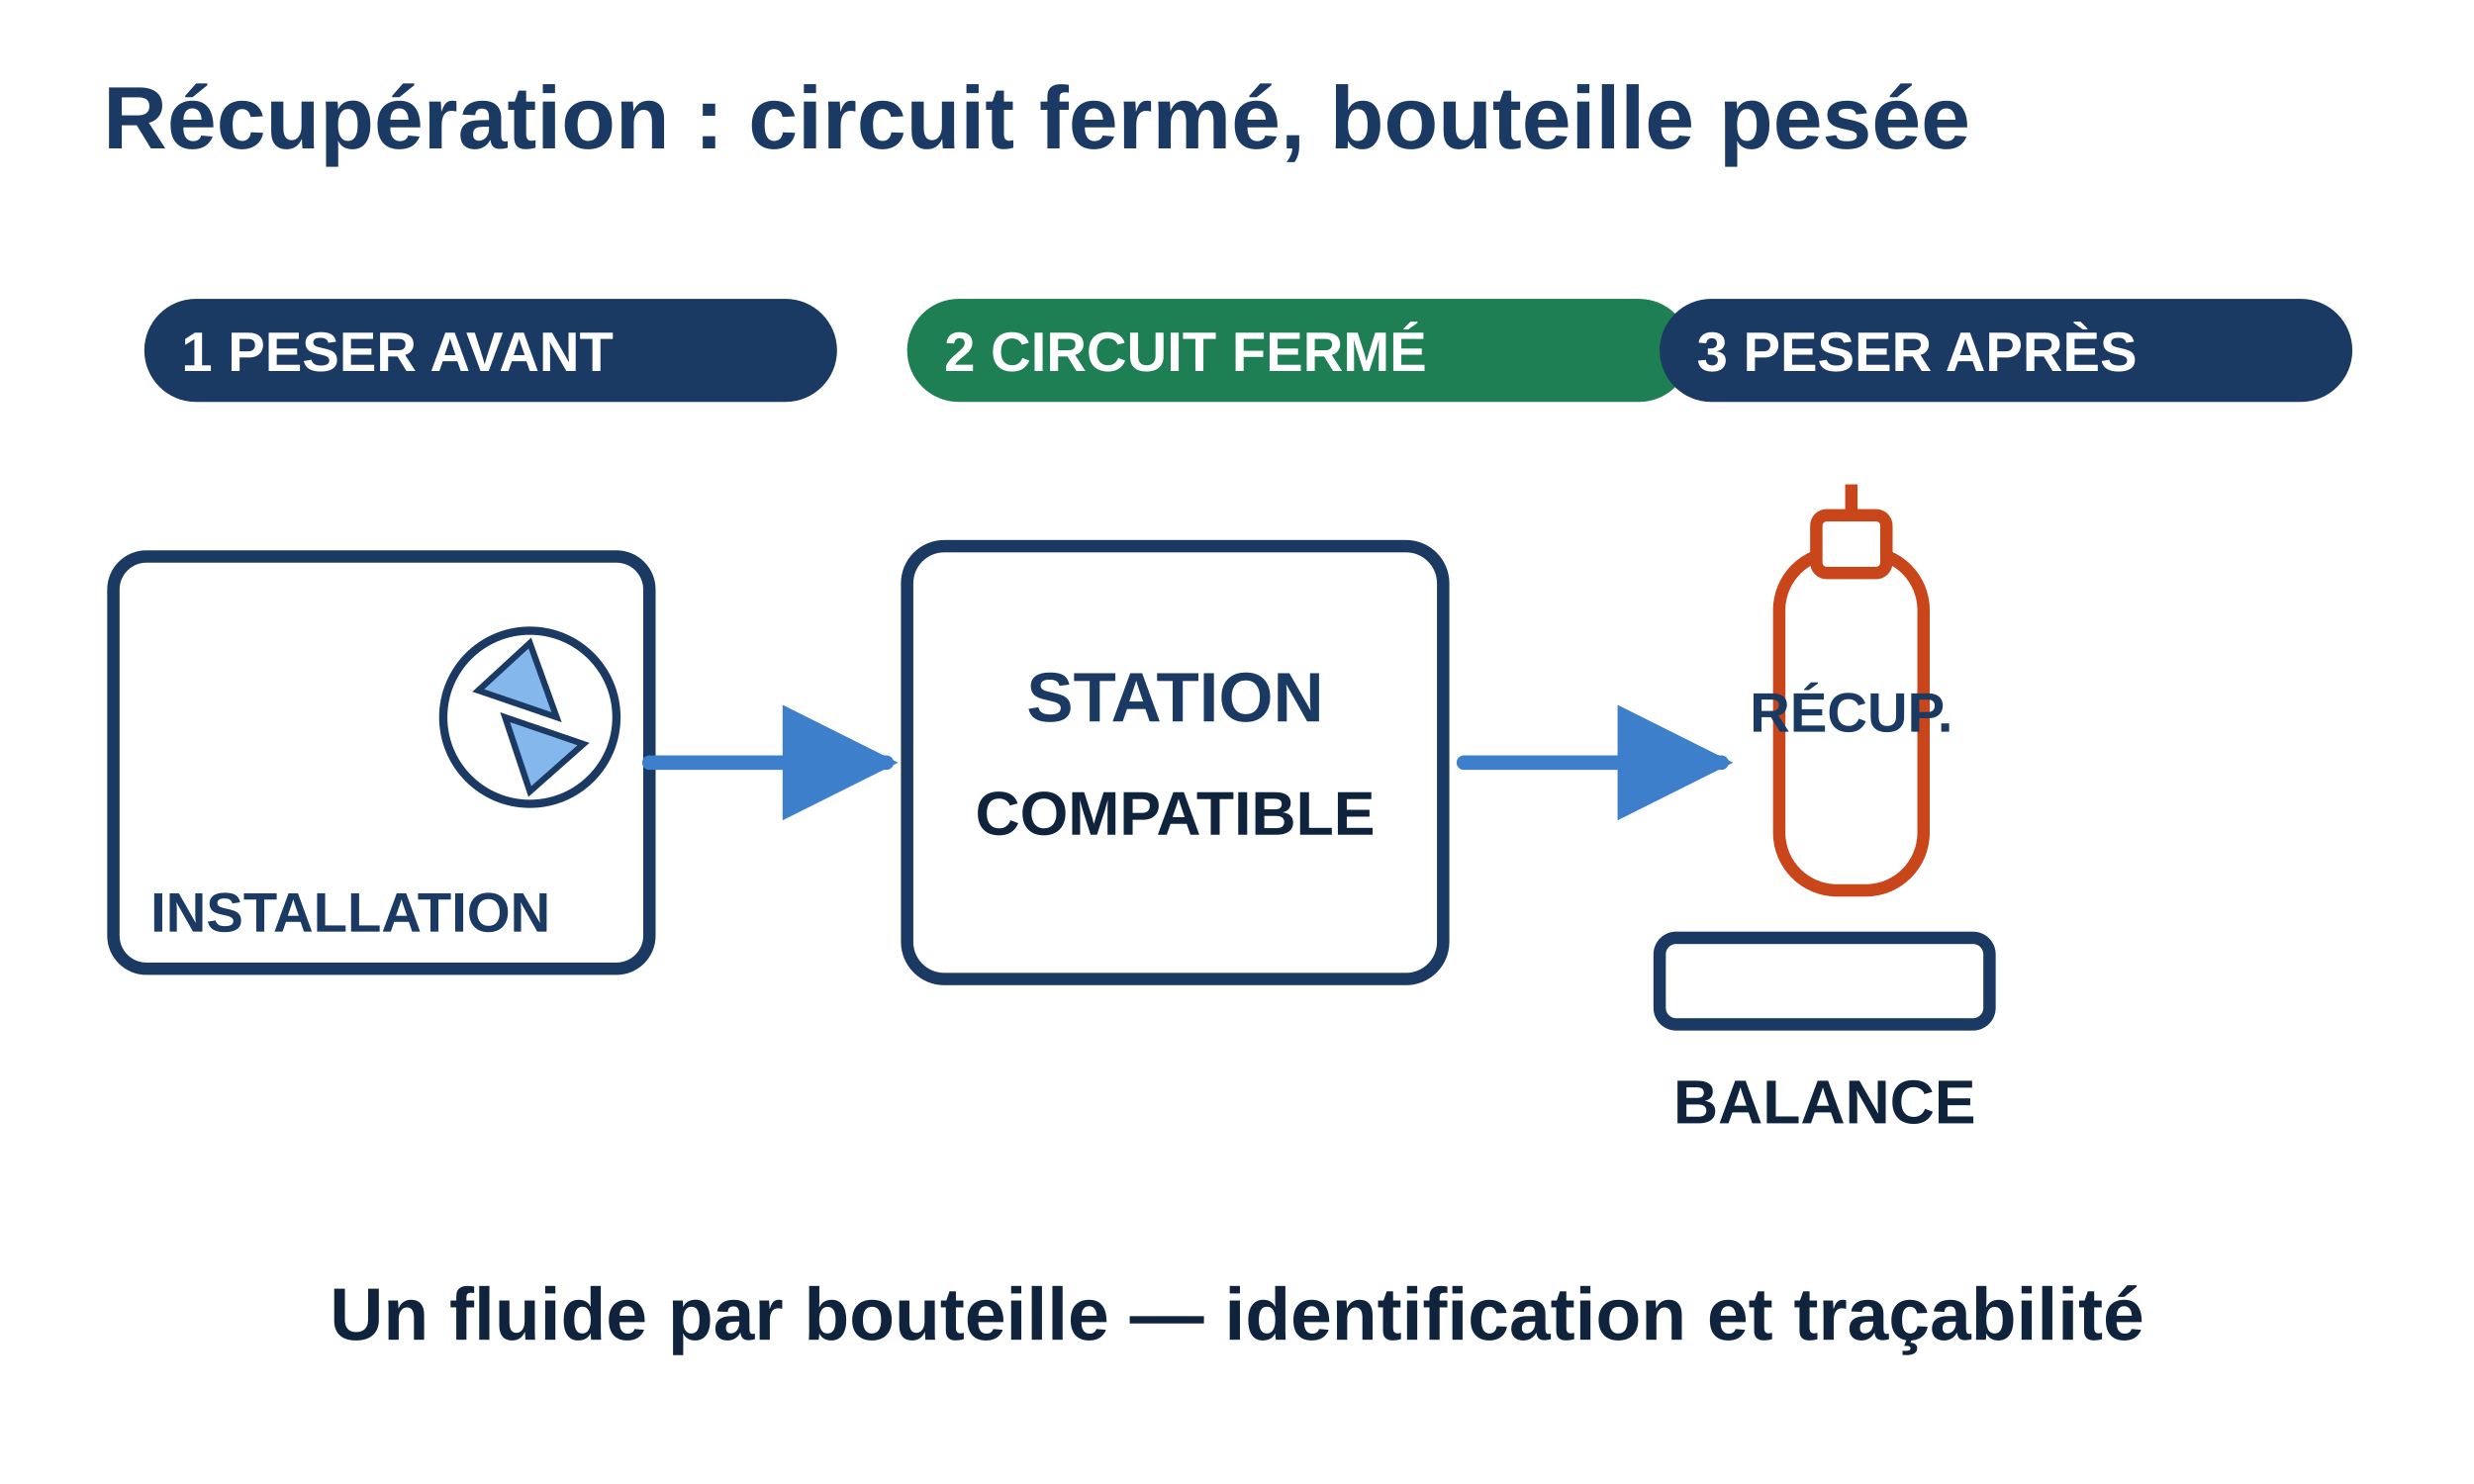
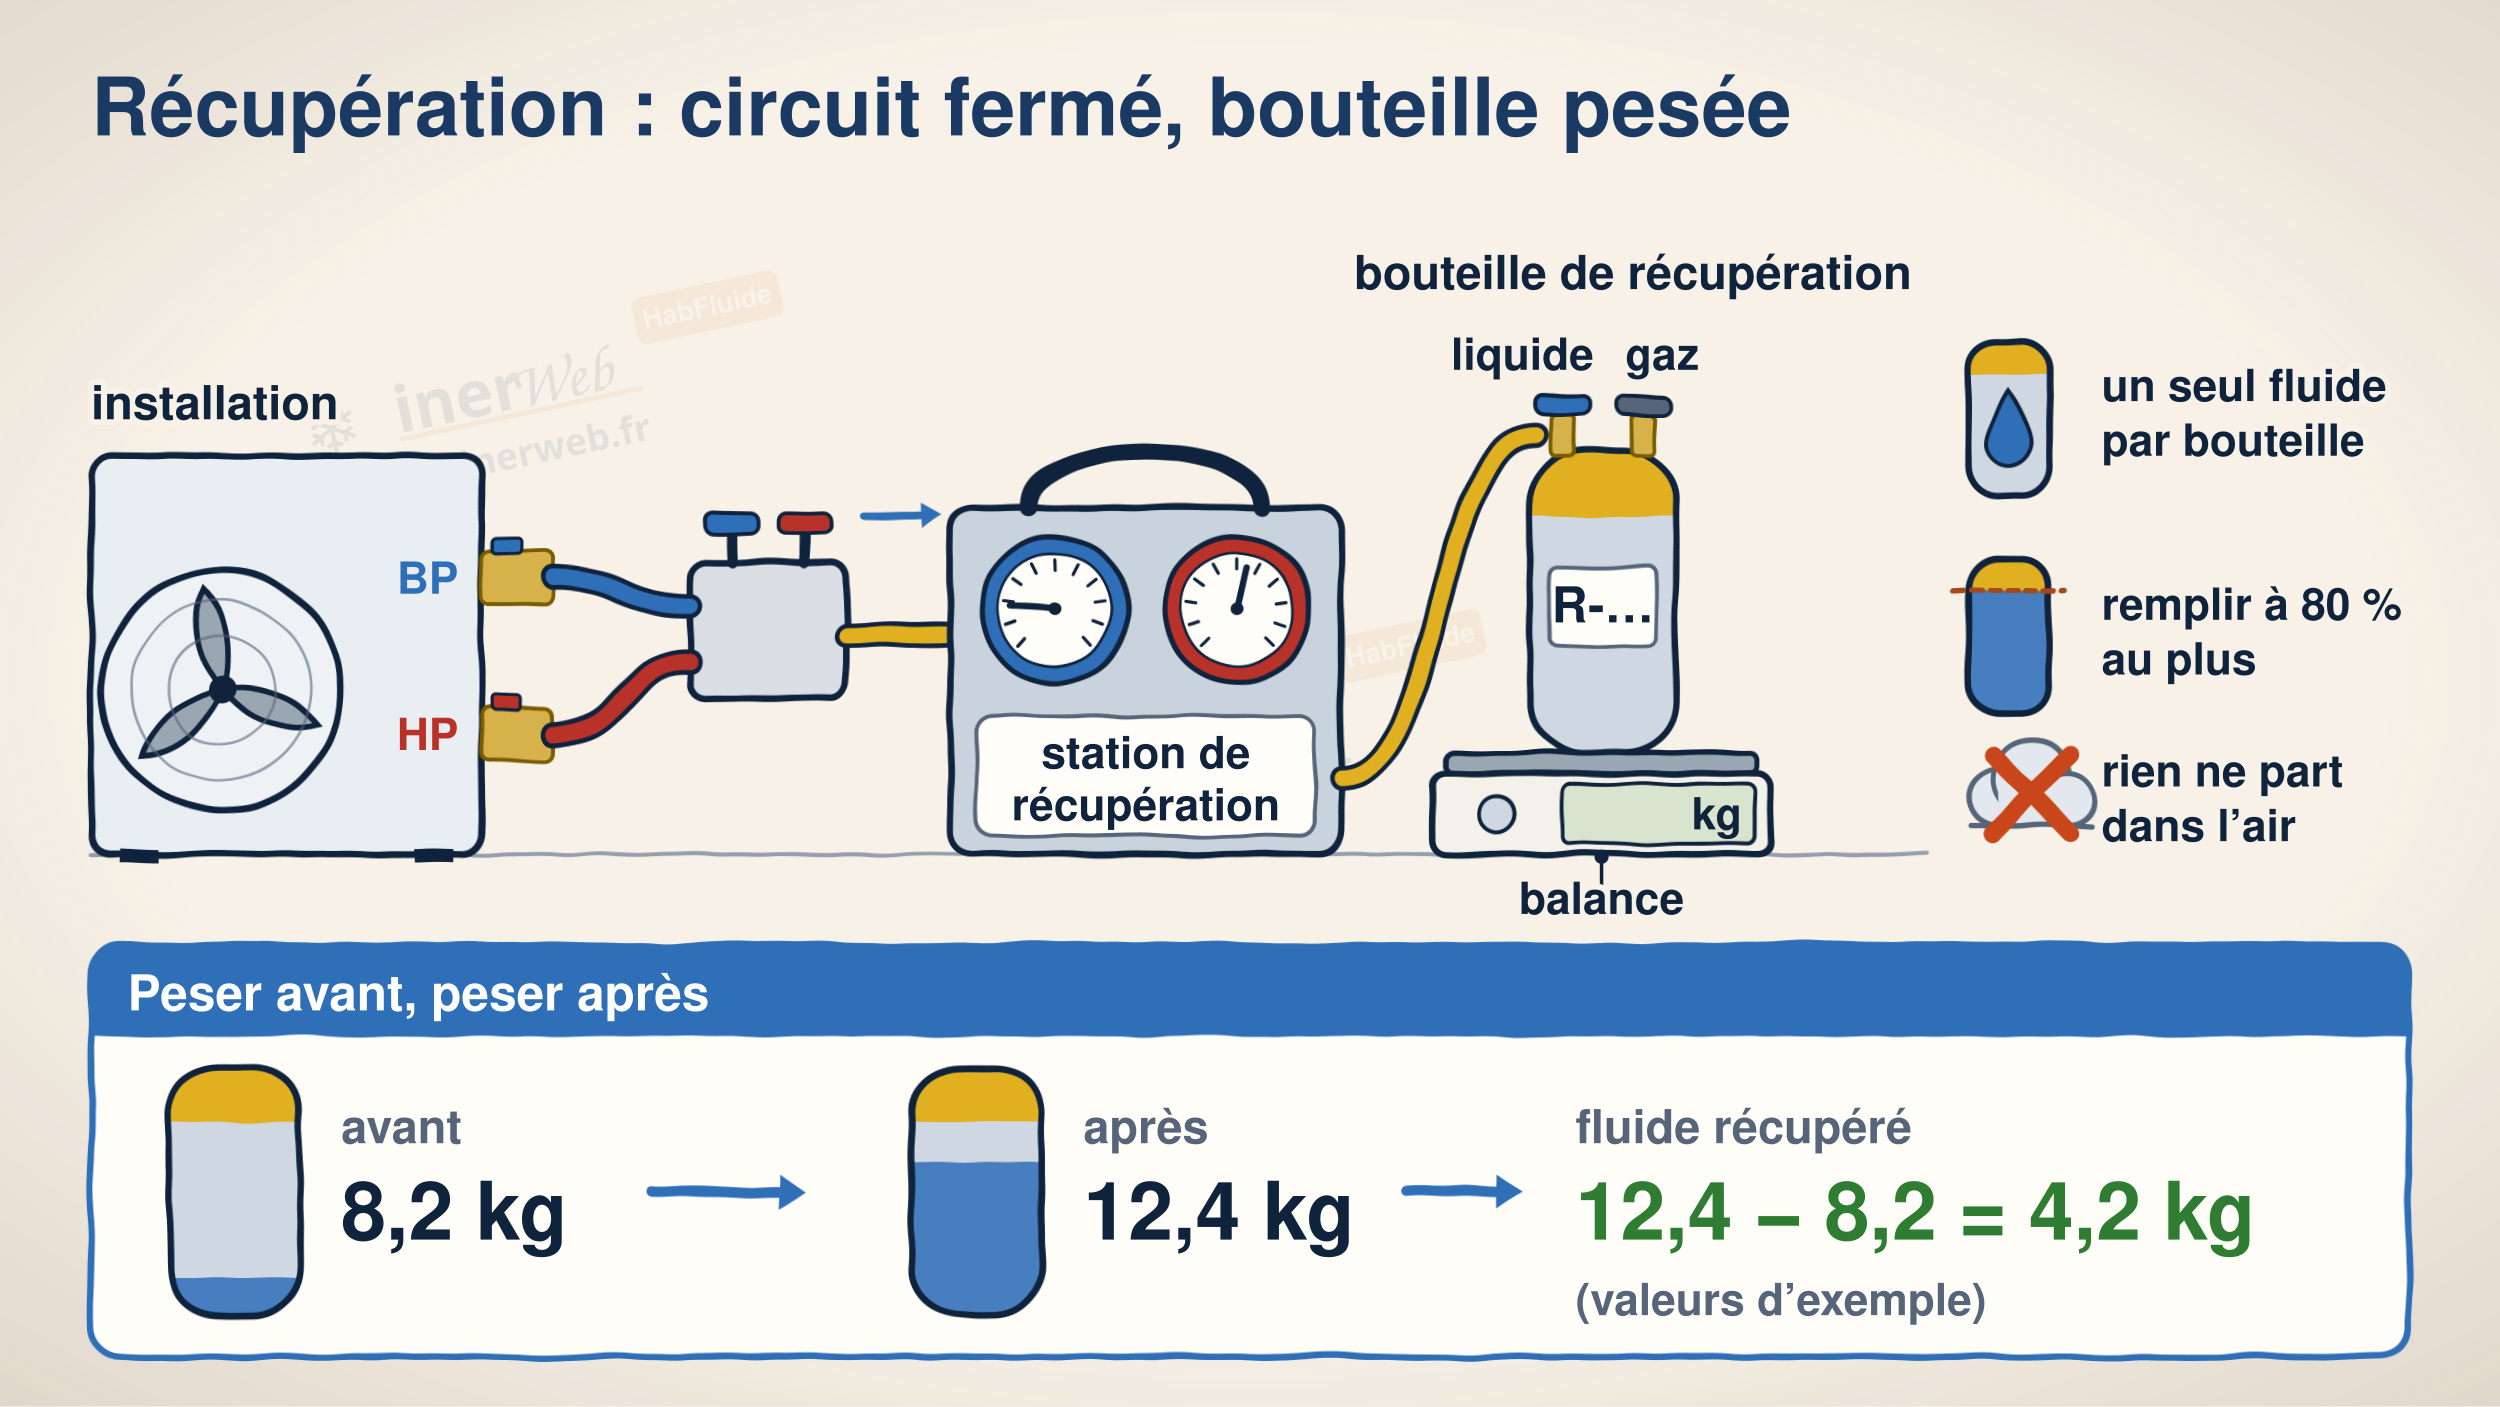
- <svg xmlns="http://www.w3.org/2000/svg" viewBox="0 0 1200 720" role="img" aria-labelledby="title desc">
+ <svg xmlns="http://www.w3.org/2000/svg" viewBox="0 0 1920 1080" role="img">
  <defs>
-     <marker id="arrow" viewBox="0 0 10 10" refX="9" refY="5" markerWidth="8" markerHeight="8" orient="auto-start-reverse">
-       <path d="M 0 0 L 10 5 L 0 10 Z" fill="#3D7FCA" />
-     </marker>
-     <pattern id="gas" width="38" height="38" patternUnits="userSpaceOnUse">
-       <circle cx="7" cy="8" r="4" fill="#84B7EC" />
-       <circle cx="28" cy="25" r="5" fill="#3D7FCA" opacity=".45" />
-     </pattern>
+     <filter id="crayon" x="-5%" y="-5%" width="110%" height="110%">
+       <feTurbulence type="fractalNoise" baseFrequency="0.02" numOctaves="2" seed="1" result="bruit" />
+       <feDisplacementMap in="SourceGraphic" in2="bruit" scale="5" xChannelSelector="R" yChannelSelector="G" />
+     </filter>
+     <filter id="grain" x="0" y="0" width="100%" height="100%">
+       <feTurbulence type="fractalNoise" baseFrequency="0.9" numOctaves="2" seed="7" result="n" />
+       <feColorMatrix in="n" type="matrix" values="0 0 0 0 0.45  0 0 0 0 0.35  0 0 0 0 0.2  0 0 0 0.55 0" />
+     </filter>
+     <radialGradient id="vignette" cx="50%" cy="48%" r="75%">
+       <stop offset="0.6" stop-color="#5a4128" stop-opacity="0" />
+       <stop offset="1" stop-color="#5a4128" stop-opacity="0.16" />
+     </radialGradient>
  </defs>
-   <style>
-   .title{font:700 54px 'Trebuchet MS',Arial,sans-serif;fill:#1B3A63}
-   .subtitle{font:600 32px Calibri,Arial,sans-serif;fill:#10233C}
-   .body{font:600 36px Calibri,Arial,sans-serif;fill:#10233C}
-   .small{font:600 30px Calibri,Arial,sans-serif;fill:#10233C}
-   .tiny{font:600 25px Calibri,Arial,sans-serif;fill:#10233C}
-   .panel-title{font:700 34px 'Trebuchet MS',Arial,sans-serif;fill:#1B3A63}
-   .equip{font:700 27px Calibri,Arial,sans-serif;fill:#1B3A63}
-   .badge-text{font:700 27px Calibri,Arial,sans-serif;fill:white}
-   .stop-text{font:700 25px Calibri,Arial,sans-serif;fill:#C0392B}
-   .panel{fill:white;stroke:#1B3A63;stroke-width:4}
-   .panel.danger{stroke:#C0392B;stroke-width:6;stroke-dasharray:18 12}
-   .panel.safe{stroke:#1E7E54;stroke-width:7;stroke-dasharray:3 8}
-   .badge.navy{fill:#1B3A63} .badge.orange{fill:#C9451A} .badge.green{fill:#1E7E54}
-   .pipe{fill:none;stroke:#1B3A63;stroke-width:7;stroke-linecap:round;stroke-linejoin:round}
-   .thin{fill:none;stroke:#1B3A63;stroke-width:4;stroke-linecap:round;stroke-linejoin:round}
-   .accent{fill:none;stroke:#C9451A;stroke-width:7;stroke-linecap:round;stroke-linejoin:round}
-   .flow{fill:none;stroke:#3D7FCA;stroke-width:7;stroke-linecap:round;stroke-linejoin:round}
-   .danger-line{fill:none;stroke:#C0392B;stroke-width:8;stroke-dasharray:18 12}
-   .safe-line{fill:none;stroke:#1E7E54;stroke-width:8;stroke-dasharray:3 11}
-   .device{fill:white;stroke:#1B3A63;stroke-width:6}
-   .screen{fill:#F3F7FB;stroke:#3D7FCA;stroke-width:4}
-   .person{fill:white;stroke:#1B3A63;stroke-width:6}
-   .person-line{fill:none;stroke:#1B3A63;stroke-width:12;stroke-linecap:round}
-   .helmet{fill:#F3F7FB;stroke:#1B3A63;stroke-width:5}
-   .stop{fill:white;stroke:#C0392B;stroke-width:7;stroke-dasharray:16 9}
-   .step{fill:white;stroke:#1B3A63;stroke-width:5}
-   .step-safe{fill:white;stroke:#1E7E54;stroke-width:7;stroke-dasharray:3 9}
-   .warn{fill:white;stroke:#C9451A;stroke-width:6;stroke-dasharray:16 9}
- </style>
-   <rect width="1200" height="720" fill="white" />
-   <text x="50" y="72" class="title" text-anchor="start" style="font-size:43px">Récupération : circuit fermé, bouteille pesée</text>
-   <g>
-     <rect x="55" y="270" width="260" height="200" rx="16" class="device" />
-     <circle cx="257" cy="348" r="42" class="thin" />
-     <path d="M 257 312 L 270 348 L 232 335 Z M 257 384 L 245 348 L 283 361 Z" fill="#84B7EC" stroke="#1B3A63" stroke-width="3" />
-     <text x="73" y="452" class="equip" text-anchor="start">INSTALLATION</text>
+   <rect x="0" y="0" width="1920" height="1080" fill="#f7f1e7" />
+   <rect x="0" y="0" width="1920" height="1080" fill="url(#vignette)" />
+   <g opacity="0.09" aria-hidden="true" data-layout-allow-overlap="">
+     <g transform="translate(420 300) rotate(-12) scale(0.95) translate(-200 -66)">
+       <text x="0" y="80" font-family="Segoe UI, Helvetica, Arial, sans-serif" font-size="56" fill="#1b3a63">❄️</text>
+       <text x="76" y="75" font-family="Trebuchet MS, Trebuchet, sans-serif" font-size="52" font-weight="700" fill="#1b3a63">iner</text>
+       <text x="171" y="75" font-family="Segoe Script, Brush Script MT, cursive" font-size="52" fill="#1b3a63">Web</text>
+       <line x1="76" x2="276" y1="80" y2="80" stroke="#e8914a" stroke-width="4" />
+       <rect x="281" y="8" rx="7" width="120" height="38" fill="#e8914a" />
+       <text x="341" y="34" font-family="Segoe UI, Helvetica, Arial, sans-serif" text-anchor="middle" font-size="22" font-weight="700" fill="#fff">HabFluide</text>
+       <text x="76" y="122" font-family="Trebuchet MS, Trebuchet, sans-serif" font-size="30" font-weight="700" fill="#1b3a63">by inerweb.fr</text>
+     </g>
+     <g transform="translate(960 560) rotate(-12) scale(0.95) translate(-200 -66)">
+       <text x="0" y="80" font-family="Segoe UI, Helvetica, Arial, sans-serif" font-size="56" fill="#1b3a63">❄️</text>
+       <text x="76" y="75" font-family="Trebuchet MS, Trebuchet, sans-serif" font-size="52" font-weight="700" fill="#1b3a63">iner</text>
+       <text x="171" y="75" font-family="Segoe Script, Brush Script MT, cursive" font-size="52" fill="#1b3a63">Web</text>
+       <line x1="76" x2="276" y1="80" y2="80" stroke="#e8914a" stroke-width="4" />
+       <rect x="281" y="8" rx="7" width="120" height="38" fill="#e8914a" />
+       <text x="341" y="34" font-family="Segoe UI, Helvetica, Arial, sans-serif" text-anchor="middle" font-size="22" font-weight="700" fill="#fff">HabFluide</text>
+       <text x="76" y="122" font-family="Trebuchet MS, Trebuchet, sans-serif" font-size="30" font-weight="700" fill="#1b3a63">by inerweb.fr</text>
+     </g>
+     <g transform="translate(1500 830) rotate(-12) scale(0.95) translate(-200 -66)">
+       <text x="0" y="80" font-family="Segoe UI, Helvetica, Arial, sans-serif" font-size="56" fill="#1b3a63">❄️</text>
+       <text x="76" y="75" font-family="Trebuchet MS, Trebuchet, sans-serif" font-size="52" font-weight="700" fill="#1b3a63">iner</text>
+       <text x="171" y="75" font-family="Segoe Script, Brush Script MT, cursive" font-size="52" fill="#1b3a63">Web</text>
+       <line x1="76" x2="276" y1="80" y2="80" stroke="#e8914a" stroke-width="4" />
+       <rect x="281" y="8" rx="7" width="120" height="38" fill="#e8914a" />
+       <text x="341" y="34" font-family="Segoe UI, Helvetica, Arial, sans-serif" text-anchor="middle" font-size="22" font-weight="700" fill="#fff">HabFluide</text>
+       <text x="76" y="122" font-family="Trebuchet MS, Trebuchet, sans-serif" font-size="30" font-weight="700" fill="#1b3a63">by inerweb.fr</text>
+     </g>
  </g>
-   <rect x="440" y="265" width="260" height="210" rx="18" class="device" />
-   <text x="570" y="350" class="panel-title" text-anchor="middle">STATION</text>
-   <text x="570" y="405" class="small" text-anchor="middle">COMPATIBLE</text>
-   <g transform="translate(845 250)">
-     <rect x="18" y="18" width="70" height="164" rx="28" fill="white" stroke="#C9451A" stroke-width="6" />
-     <rect x="36" y="0" width="34" height="28" rx="5" fill="white" stroke="#C9451A" stroke-width="6" />
-     <line x1="53" y1="0" x2="53" y2="-15" stroke="#C9451A" stroke-width="6" />
-     <text x="53" y="105" class="equip" text-anchor="middle">RÉCUP.</text>
-   </g>
-   <rect x="805" y="455" width="160" height="42" rx="8" class="device" />
-   <text x="885" y="545" class="small" text-anchor="middle">BALANCE</text>
-   <line x1="315" y1="370" x2="430" y2="370" class="flow" marker-end="url(#arrow)" />
-   <line x1="710" y1="370" x2="835" y2="370" class="flow" marker-end="url(#arrow)" />
-   <g>
-     <rect x="70" y="145" width="336" height="50" rx="25" class="badge navy" />
-     <text x="88" y="180" class="badge-text" text-anchor="start">1  PESER AVANT</text>
+   <g filter="url(#crayon)">
+     <path d="M70 656 H1480" stroke="#1b3a63" stroke-width="3" fill="none" stroke-linecap="round" stroke-linejoin="round" opacity="0.45" />
+     <rect x="70" y="350" width="300" height="306" rx="16" fill="#e9eef3" stroke="#10233c" stroke-width="5" />
+     <rect x="92" y="652" width="30" height="10" fill="#10233c" />
+     <rect x="318" y="652" width="30" height="10" fill="#10233c" />
+     <circle cx="170" cy="530" r="92" fill="#eef2f5" stroke="#10233c" stroke-width="5" />
+     <g transform="translate(170 530) rotate(20) scale(8.76)">
+       <path d="M0 0 C3 -1.7 6.5 -1.7 9 0 C6.5 1.7 3 1.7 0 0 Z" transform="rotate(0)" fill="#9aa6b2" stroke="#10233c" stroke-width="0.5" />
+       <path d="M0 0 C3 -1.7 6.5 -1.7 9 0 C6.5 1.7 3 1.7 0 0 Z" transform="rotate(120)" fill="#9aa6b2" stroke="#10233c" stroke-width="0.5" />
+       <path d="M0 0 C3 -1.7 6.5 -1.7 9 0 C6.5 1.7 3 1.7 0 0 Z" transform="rotate(240)" fill="#9aa6b2" stroke="#10233c" stroke-width="0.5" />
+     </g>
+     <circle cx="170" cy="530" r="41.4" fill="none" stroke="#56657a" stroke-width="2" opacity="0.6" />
+     <circle cx="170" cy="530" r="69" fill="none" stroke="#56657a" stroke-width="2" opacity="0.6" />
+     <circle cx="170" cy="530" r="11.04" fill="#10233c" />
+     <rect x="370" y="424" width="54" height="40" rx="6" fill="#d7b24a" stroke="#7a5c00" stroke-width="3" />
+     <rect x="378" y="414" width="22" height="12" rx="3" fill="#2f6fb8" stroke="#10233c" stroke-width="2.5" />
+     <rect x="370" y="544" width="54" height="40" rx="6" fill="#d7b24a" stroke="#7a5c00" stroke-width="3" />
+     <rect x="378" y="534" width="22" height="12" rx="3" fill="#b8322a" stroke="#10233c" stroke-width="2.5" />
+     <rect x="530" y="432" width="120" height="104" rx="12" fill="#d9dee4" stroke="#10233c" stroke-width="5" />
+     <path d="M562 432 L562 408" stroke="#10233c" stroke-width="8" fill="none" stroke-linecap="round" stroke-linejoin="round" />
+     <rect x="542" y="394" width="40" height="16" rx="6" fill="#2f6fb8" stroke="#10233c" stroke-width="3" />
+     <path d="M618 432 L618 408" stroke="#10233c" stroke-width="8" fill="none" stroke-linecap="round" stroke-linejoin="round" />
+     <rect x="598" y="394" width="40" height="16" rx="6" fill="#b8322a" stroke="#10233c" stroke-width="3" />
+     <path d="M424 444 C480 444 480 466 530 466" stroke="#10233c" stroke-width="19" fill="none" stroke-linecap="round" stroke-linejoin="round" />
+     <path d="M424 444 C480 444 480 466 530 466" stroke="#2f6fb8" stroke-width="12" fill="none" stroke-linecap="round" stroke-linejoin="round" />
+     <path d="M424 564 C480 564 480 508 530 508" stroke="#10233c" stroke-width="19" fill="none" stroke-linecap="round" stroke-linejoin="round" />
+     <path d="M424 564 C480 564 480 508 530 508" stroke="#b8322a" stroke-width="12" fill="none" stroke-linecap="round" stroke-linejoin="round" />
+     <path d="M650 488 L736 488" stroke="#10233c" stroke-width="19" fill="none" stroke-linecap="round" stroke-linejoin="round" />
+     <path d="M650 488 L736 488" stroke="#e0b020" stroke-width="12" fill="none" stroke-linecap="round" stroke-linejoin="round" />
+     <path d="M664 396 L708.4 396" stroke="#2f6fb8" stroke-width="6" fill="none" stroke-linecap="round" />
+     <path d="M724 396 L708.4 405.67 L708.4 386.32 Z" fill="#2f6fb8" />
+     <rect x="730" y="390" width="300" height="266" rx="18" fill="#c9d3dd" stroke="#10233c" stroke-width="5" />
+     <path d="M790 390 C790 332 970 332 970 390" stroke="#10233c" stroke-width="13" fill="none" stroke-linecap="round" stroke-linejoin="round" />
+     <circle cx="810" cy="468" r="56" fill="#2f6fb8" stroke="#10233c" stroke-width="4" />
+     <circle cx="810" cy="468" r="43.68" fill="#fffdf8" stroke="#10233c" stroke-width="2" />
+     <path d="M782.28 495.71 L787.82 490.17" stroke="#10233c" stroke-width="2.5" fill="none" stroke-linecap="round" stroke-linejoin="round" />
+     <path d="M772.71 480.11 L780.17 477.69" stroke="#10233c" stroke-width="2.5" fill="none" stroke-linecap="round" stroke-linejoin="round" />
+     <path d="M771.28 461.86 L779.02 463.09" stroke="#10233c" stroke-width="2.5" fill="none" stroke-linecap="round" stroke-linejoin="round" />
+     <path d="M778.28 444.95 L784.62 449.56" stroke="#10233c" stroke-width="2.5" fill="none" stroke-linecap="round" stroke-linejoin="round" />
+     <path d="M792.20 433.07 L795.76 440.05" stroke="#10233c" stroke-width="2.5" fill="none" stroke-linecap="round" stroke-linejoin="round" />
+     <path d="M810 428.8 L810 436.64" stroke="#10233c" stroke-width="2.5" fill="none" stroke-linecap="round" stroke-linejoin="round" />
+     <path d="M827.79 433.07 L824.23 440.05" stroke="#10233c" stroke-width="2.5" fill="none" stroke-linecap="round" stroke-linejoin="round" />
+     <path d="M841.71 444.95 L835.37 449.56" stroke="#10233c" stroke-width="2.5" fill="none" stroke-linecap="round" stroke-linejoin="round" />
+     <path d="M848.71 461.86 L840.97 463.09" stroke="#10233c" stroke-width="2.5" fill="none" stroke-linecap="round" stroke-linejoin="round" />
+     <path d="M847.28 480.11 L839.82 477.69" stroke="#10233c" stroke-width="2.5" fill="none" stroke-linecap="round" stroke-linejoin="round" />
+     <path d="M837.71 495.71 L832.17 490.17" stroke="#10233c" stroke-width="2.5" fill="none" stroke-linecap="round" stroke-linejoin="round" />
+     <path d="M810 468 L776.46 465.89" stroke="#10233c" stroke-width="5" fill="none" stroke-linecap="round" stroke-linejoin="round" />
+     <circle cx="810" cy="468" r="5" fill="#10233c" />
+     <circle cx="950" cy="468" r="56" fill="#b8322a" stroke="#10233c" stroke-width="4" />
+     <circle cx="950" cy="468" r="43.68" fill="#fffdf8" stroke="#10233c" stroke-width="2" />
+     <path d="M922.28 495.71 L927.82 490.17" stroke="#10233c" stroke-width="2.5" fill="none" stroke-linecap="round" stroke-linejoin="round" />
+     <path d="M912.71 480.11 L920.17 477.69" stroke="#10233c" stroke-width="2.5" fill="none" stroke-linecap="round" stroke-linejoin="round" />
+     <path d="M911.28 461.86 L919.02 463.09" stroke="#10233c" stroke-width="2.5" fill="none" stroke-linecap="round" stroke-linejoin="round" />
+     <path d="M918.28 444.95 L924.62 449.56" stroke="#10233c" stroke-width="2.5" fill="none" stroke-linecap="round" stroke-linejoin="round" />
+     <path d="M932.20 433.07 L935.76 440.05" stroke="#10233c" stroke-width="2.5" fill="none" stroke-linecap="round" stroke-linejoin="round" />
+     <path d="M950 428.8 L950 436.64" stroke="#10233c" stroke-width="2.5" fill="none" stroke-linecap="round" stroke-linejoin="round" />
+     <path d="M967.79 433.07 L964.23 440.05" stroke="#10233c" stroke-width="2.5" fill="none" stroke-linecap="round" stroke-linejoin="round" />
+     <path d="M981.71 444.95 L975.37 449.56" stroke="#10233c" stroke-width="2.5" fill="none" stroke-linecap="round" stroke-linejoin="round" />
+     <path d="M988.71 461.86 L980.97 463.09" stroke="#10233c" stroke-width="2.5" fill="none" stroke-linecap="round" stroke-linejoin="round" />
+     <path d="M987.28 480.11 L979.82 477.69" stroke="#10233c" stroke-width="2.5" fill="none" stroke-linecap="round" stroke-linejoin="round" />
+     <path d="M977.71 495.71 L972.17 490.17" stroke="#10233c" stroke-width="2.5" fill="none" stroke-linecap="round" stroke-linejoin="round" />
+     <path d="M950 468 L957.84 435.32" stroke="#10233c" stroke-width="5" fill="none" stroke-linecap="round" stroke-linejoin="round" />
+     <circle cx="950" cy="468" r="5" fill="#10233c" />
+     <rect x="750" y="550" width="260" height="92" rx="12" fill="#fffdf8" stroke="#56657a" stroke-width="3" />
+     <clipPath id="bt1">
+       <rect x="1175" y="346" width="112" height="232" rx="40.32" />
+     </clipPath>
+     <rect x="1175" y="346" width="112" height="232" rx="40.32" fill="#cfd8e2" />
+     <g clip-path="url(#bt1)">
+       <rect x="1175" y="346" width="112" height="51.04" fill="#e0b020" />
+     </g>
+     <rect x="1175" y="346" width="112" height="232" rx="40.32" fill="none" stroke="#10233c" stroke-width="5" />
+     <rect x="1190" y="436" width="82" height="60" rx="6" fill="#fffdf8" stroke="#56657a" stroke-width="3" />
+     <rect x="1191" y="318" width="18" height="32" rx="4" fill="#d7b24a" stroke="#7a5c00" stroke-width="3" />
+     <rect x="1179" y="304" width="42" height="14" rx="6" fill="#2f6fb8" stroke="#10233c" stroke-width="3" />
+     <rect x="1253" y="318" width="18" height="32" rx="4" fill="#d7b24a" stroke="#7a5c00" stroke-width="3" />
+     <rect x="1241" y="304" width="42" height="14" rx="6" fill="#56657a" stroke="#10233c" stroke-width="3" />
+     <path d="M1030 598 C1110 598 1100 334 1180 334" stroke="#10233c" stroke-width="19" fill="none" stroke-linecap="round" stroke-linejoin="round" />
+     <path d="M1030 598 C1110 598 1100 334 1180 334" stroke="#e0b020" stroke-width="12" fill="none" stroke-linecap="round" stroke-linejoin="round" />
+     <rect x="1110" y="578" width="240" height="16" rx="6" fill="#9aa6b2" stroke="#10233c" stroke-width="4" />
+     <rect x="1100" y="594" width="260" height="62" rx="10" fill="#f4f1ea" stroke="#10233c" stroke-width="5" />
+     <rect x="1200" y="602" width="148" height="46" rx="6" fill="#d9e4cf" stroke="#10233c" stroke-width="3" />
+     <circle cx="1150" cy="625" r="14" fill="#cfd8e2" stroke="#10233c" stroke-width="3" />
+     <clipPath id="bt2">
+       <rect x="1512" y="262" width="62" height="118" rx="22.32" />
+     </clipPath>
+     <rect x="1512" y="262" width="62" height="118" rx="22.32" fill="#cfd8e2" />
+     <g clip-path="url(#bt2)">
+       <rect x="1512" y="262" width="62" height="25.96" fill="#e0b020" />
+     </g>
+     <rect x="1512" y="262" width="62" height="118" rx="22.32" fill="none" stroke="#10233c" stroke-width="5" />
+     <path d="M1543 300 C1543 300 1526 326 1526 340 A17 17 0 0 0 1560 340 C1560 326 1543 300 1543 300 Z" fill="#2f6fb8" stroke="#10233c" stroke-width="3" />
+     <clipPath id="bt3">
+       <rect x="1512" y="430" width="62" height="118" rx="22.32" />
+     </clipPath>
+     <rect x="1512" y="430" width="62" height="118" rx="22.32" fill="#cfd8e2" />
+     <g clip-path="url(#bt3)">
+       <rect x="1512" y="430" width="62" height="25.96" fill="#e0b020" />
+       <rect x="1512" y="453.6" width="62" height="94.4" fill="#2f6fb8" opacity="0.85" />
+     </g>
+     <rect x="1512" y="430" width="62" height="118" rx="22.32" fill="none" stroke="#10233c" stroke-width="5" />
+     <path d="M1500 453.6 H1586" stroke="#a5481c" stroke-width="4" fill="none" stroke-linecap="round" stroke-linejoin="round" stroke-dasharray="8 6" />
+     <circle cx="1534" cy="612" r="22" fill="#e3e8ee" stroke="#56657a" stroke-width="4" />
+     <circle cx="1560" cy="598" r="30" fill="#e3e8ee" stroke="#56657a" stroke-width="4" />
+     <circle cx="1588" cy="614" r="20" fill="#e3e8ee" stroke="#56657a" stroke-width="4" />
+     <rect x="1534" y="606" width="54" height="30" fill="#e3e8ee" />
+     <path d="M1514 634 H1606" stroke="#56657a" stroke-width="4" fill="none" stroke-linecap="round" stroke-linejoin="round" />
+     <path d="M1530 580 L1590 640 M1590 580 L1530 640" fill="none" stroke="#c9451a" stroke-width="13.5" stroke-linecap="round" />
+     <rect x="70" y="726" width="1780" height="316" rx="22" fill="#fffdf8" stroke="#2f6fb8" stroke-width="5" />
+     <path d="M70 748 Q70 726 92 726 H1828 Q1850 726 1850 748 V796 H70 Z" fill="#2f6fb8" />
+     <clipPath id="bt4">
+       <rect x="130" y="820" width="100" height="190" rx="36" />
+     </clipPath>
+     <rect x="130" y="820" width="100" height="190" rx="36" fill="#cfd8e2" />
+     <g clip-path="url(#bt4)">
+       <rect x="130" y="820" width="100" height="41.8" fill="#e0b020" />
+       <rect x="130" y="981.5" width="100" height="28.5" fill="#2f6fb8" opacity="0.85" />
+     </g>
+     <rect x="130" y="820" width="100" height="190" rx="36" fill="none" stroke="#10233c" stroke-width="5" />
+     <path d="M500 915 L599.2 915" stroke="#2f6fb8" stroke-width="8" fill="none" stroke-linecap="round" />
+     <path d="M620 915 L599.2 927.89 L599.2 902.10 Z" fill="#2f6fb8" />
+     <clipPath id="bt5">
+       <rect x="700" y="820" width="100" height="190" rx="36" />
+     </clipPath>
+     <rect x="700" y="820" width="100" height="190" rx="36" fill="#cfd8e2" />
+     <g clip-path="url(#bt5)">
+       <rect x="700" y="820" width="100" height="41.8" fill="#e0b020" />
+       <rect x="700" y="892.2" width="100" height="117.8" fill="#2f6fb8" opacity="0.85" />
+     </g>
+     <rect x="700" y="820" width="100" height="190" rx="36" fill="none" stroke="#10233c" stroke-width="5" />
+     <path d="M1080 915 L1149.2 915" stroke="#2f6fb8" stroke-width="8" fill="none" stroke-linecap="round" />
+     <path d="M1170 915 L1149.2 927.89 L1149.2 902.10 Z" fill="#2f6fb8" />
  </g>
  <g>
-     <rect x="440" y="145" width="380" height="50" rx="25" class="badge green" />
-     <text x="458" y="180" class="badge-text" text-anchor="start">2  CIRCUIT FERMÉ</text>
+     <text x="70" y="104" font-family="Segoe UI, Helvetica, Arial, sans-serif" font-size="62" font-weight="800" fill="#1b3a63">Récupération : circuit fermé, bouteille pesée</text>
+     <text x="70" y="322" font-family="Segoe UI, Helvetica, Arial, sans-serif" font-size="36" font-weight="700" fill="#10233c" stroke="#f7f1e7" stroke-width="9" paint-order="stroke" stroke-linejoin="round">installation</text>
+     <text x="352" y="456" font-family="Segoe UI, Helvetica, Arial, sans-serif" font-size="34" font-weight="800" fill="#2f6fb8" text-anchor="end">BP</text>
+     <text x="352" y="576" font-family="Segoe UI, Helvetica, Arial, sans-serif" font-size="34" font-weight="800" fill="#b8322a" text-anchor="end">HP</text>
+     <text x="880" y="590" font-family="Segoe UI, Helvetica, Arial, sans-serif" font-size="34" font-weight="700" fill="#10233c" text-anchor="middle">station de</text>
+     <text x="880" y="630" font-family="Segoe UI, Helvetica, Arial, sans-serif" font-size="34" font-weight="700" fill="#10233c" text-anchor="middle">récupération</text>
+     <text x="1040" y="222" font-family="Segoe UI, Helvetica, Arial, sans-serif" font-size="36" font-weight="700" fill="#10233c" stroke="#f7f1e7" stroke-width="9" paint-order="stroke" stroke-linejoin="round">bouteille de récupération</text>
+     <text x="1231" y="478" font-family="Segoe UI, Helvetica, Arial, sans-serif" font-size="38" font-weight="800" fill="#10233c" text-anchor="middle">R-…</text>
+     <text x="1224" y="284" font-family="Segoe UI, Helvetica, Arial, sans-serif" font-size="34" font-weight="600" fill="#10233c" stroke="#f7f1e7" stroke-width="9" paint-order="stroke" stroke-linejoin="round" text-anchor="end">liquide</text>
+     <text x="1248" y="284" font-family="Segoe UI, Helvetica, Arial, sans-serif" font-size="34" font-weight="600" fill="#10233c" stroke="#f7f1e7" stroke-width="9" paint-order="stroke" stroke-linejoin="round">gaz</text>
+     <text x="1338" y="637" font-family="Segoe UI, Helvetica, Arial, sans-serif" font-size="34" font-weight="700" fill="#10233c" text-anchor="end">kg</text>
+     <g opacity="1">
+       <circle cx="1230" cy="658" r="5.44" fill="#10233c" />
+       <line x1="1230" y1="658" x2="1230" y2="690" stroke="#10233c" stroke-width="2.72" />
+       <text x="1230" y="701.9" font-family="Segoe UI, Helvetica, Arial, sans-serif" font-size="34" font-weight="700" fill="#10233c" text-anchor="middle" stroke="#f7f1e7" stroke-width="9.52" paint-order="stroke" stroke-linejoin="round">balance</text>
+     </g>
+     <text x="1614" y="308" font-family="Segoe UI, Helvetica, Arial, sans-serif" font-size="34" font-weight="700" fill="#10233c" stroke="#f7f1e7" stroke-width="9" paint-order="stroke" stroke-linejoin="round">un seul fluide</text>
+     <text x="1614" y="350" font-family="Segoe UI, Helvetica, Arial, sans-serif" font-size="34" font-weight="700" fill="#10233c" stroke="#f7f1e7" stroke-width="9" paint-order="stroke" stroke-linejoin="round">par bouteille</text>
+     <text x="1614" y="476" font-family="Segoe UI, Helvetica, Arial, sans-serif" font-size="34" font-weight="700" fill="#10233c" stroke="#f7f1e7" stroke-width="9" paint-order="stroke" stroke-linejoin="round">remplir à 80 %</text>
+     <text x="1614" y="518" font-family="Segoe UI, Helvetica, Arial, sans-serif" font-size="34" font-weight="700" fill="#10233c" stroke="#f7f1e7" stroke-width="9" paint-order="stroke" stroke-linejoin="round">au plus</text>
+     <text x="1614" y="604" font-family="Segoe UI, Helvetica, Arial, sans-serif" font-size="34" font-weight="700" fill="#10233c" stroke="#f7f1e7" stroke-width="9" paint-order="stroke" stroke-linejoin="round">rien ne part</text>
+     <text x="1614" y="646" font-family="Segoe UI, Helvetica, Arial, sans-serif" font-size="34" font-weight="700" fill="#10233c" stroke="#f7f1e7" stroke-width="9" paint-order="stroke" stroke-linejoin="round">dans l’air</text>
+     <text x="98" y="776" font-family="Segoe UI, Helvetica, Arial, sans-serif" font-size="38" font-weight="800" fill="#fff">Peser avant, peser après</text>
+     <text x="262" y="878" font-family="Segoe UI, Helvetica, Arial, sans-serif" font-size="36" font-weight="700" fill="#56657a">avant</text>
+     <text x="262" y="952" font-family="Segoe UI, Helvetica, Arial, sans-serif" font-size="62" font-weight="800" fill="#10233c">8,2 kg</text>
+     <text x="832" y="878" font-family="Segoe UI, Helvetica, Arial, sans-serif" font-size="36" font-weight="700" fill="#56657a">après</text>
+     <text x="832" y="952" font-family="Segoe UI, Helvetica, Arial, sans-serif" font-size="62" font-weight="800" fill="#10233c">12,4 kg</text>
+     <text x="1210" y="878" font-family="Segoe UI, Helvetica, Arial, sans-serif" font-size="36" font-weight="700" fill="#56657a">fluide récupéré</text>
+     <text x="1210" y="952" font-family="Segoe UI, Helvetica, Arial, sans-serif" font-size="62" font-weight="800" fill="#2f7d32">12,4 − 8,2 = 4,2 kg</text>
+     <text x="1210" y="1010" font-family="Segoe UI, Helvetica, Arial, sans-serif" font-size="34" font-weight="600" fill="#56657a">(valeurs d’exemple)</text>
  </g>
-   <g>
-     <rect x="805" y="145" width="336" height="50" rx="25" class="badge navy" />
-     <text x="823" y="180" class="badge-text" text-anchor="start">3  PESER APRÈS</text>
-   </g>
-   <text x="600" y="650" class="body" text-anchor="middle">Un fluide par bouteille — identification et traçabilité</text>
</svg>
